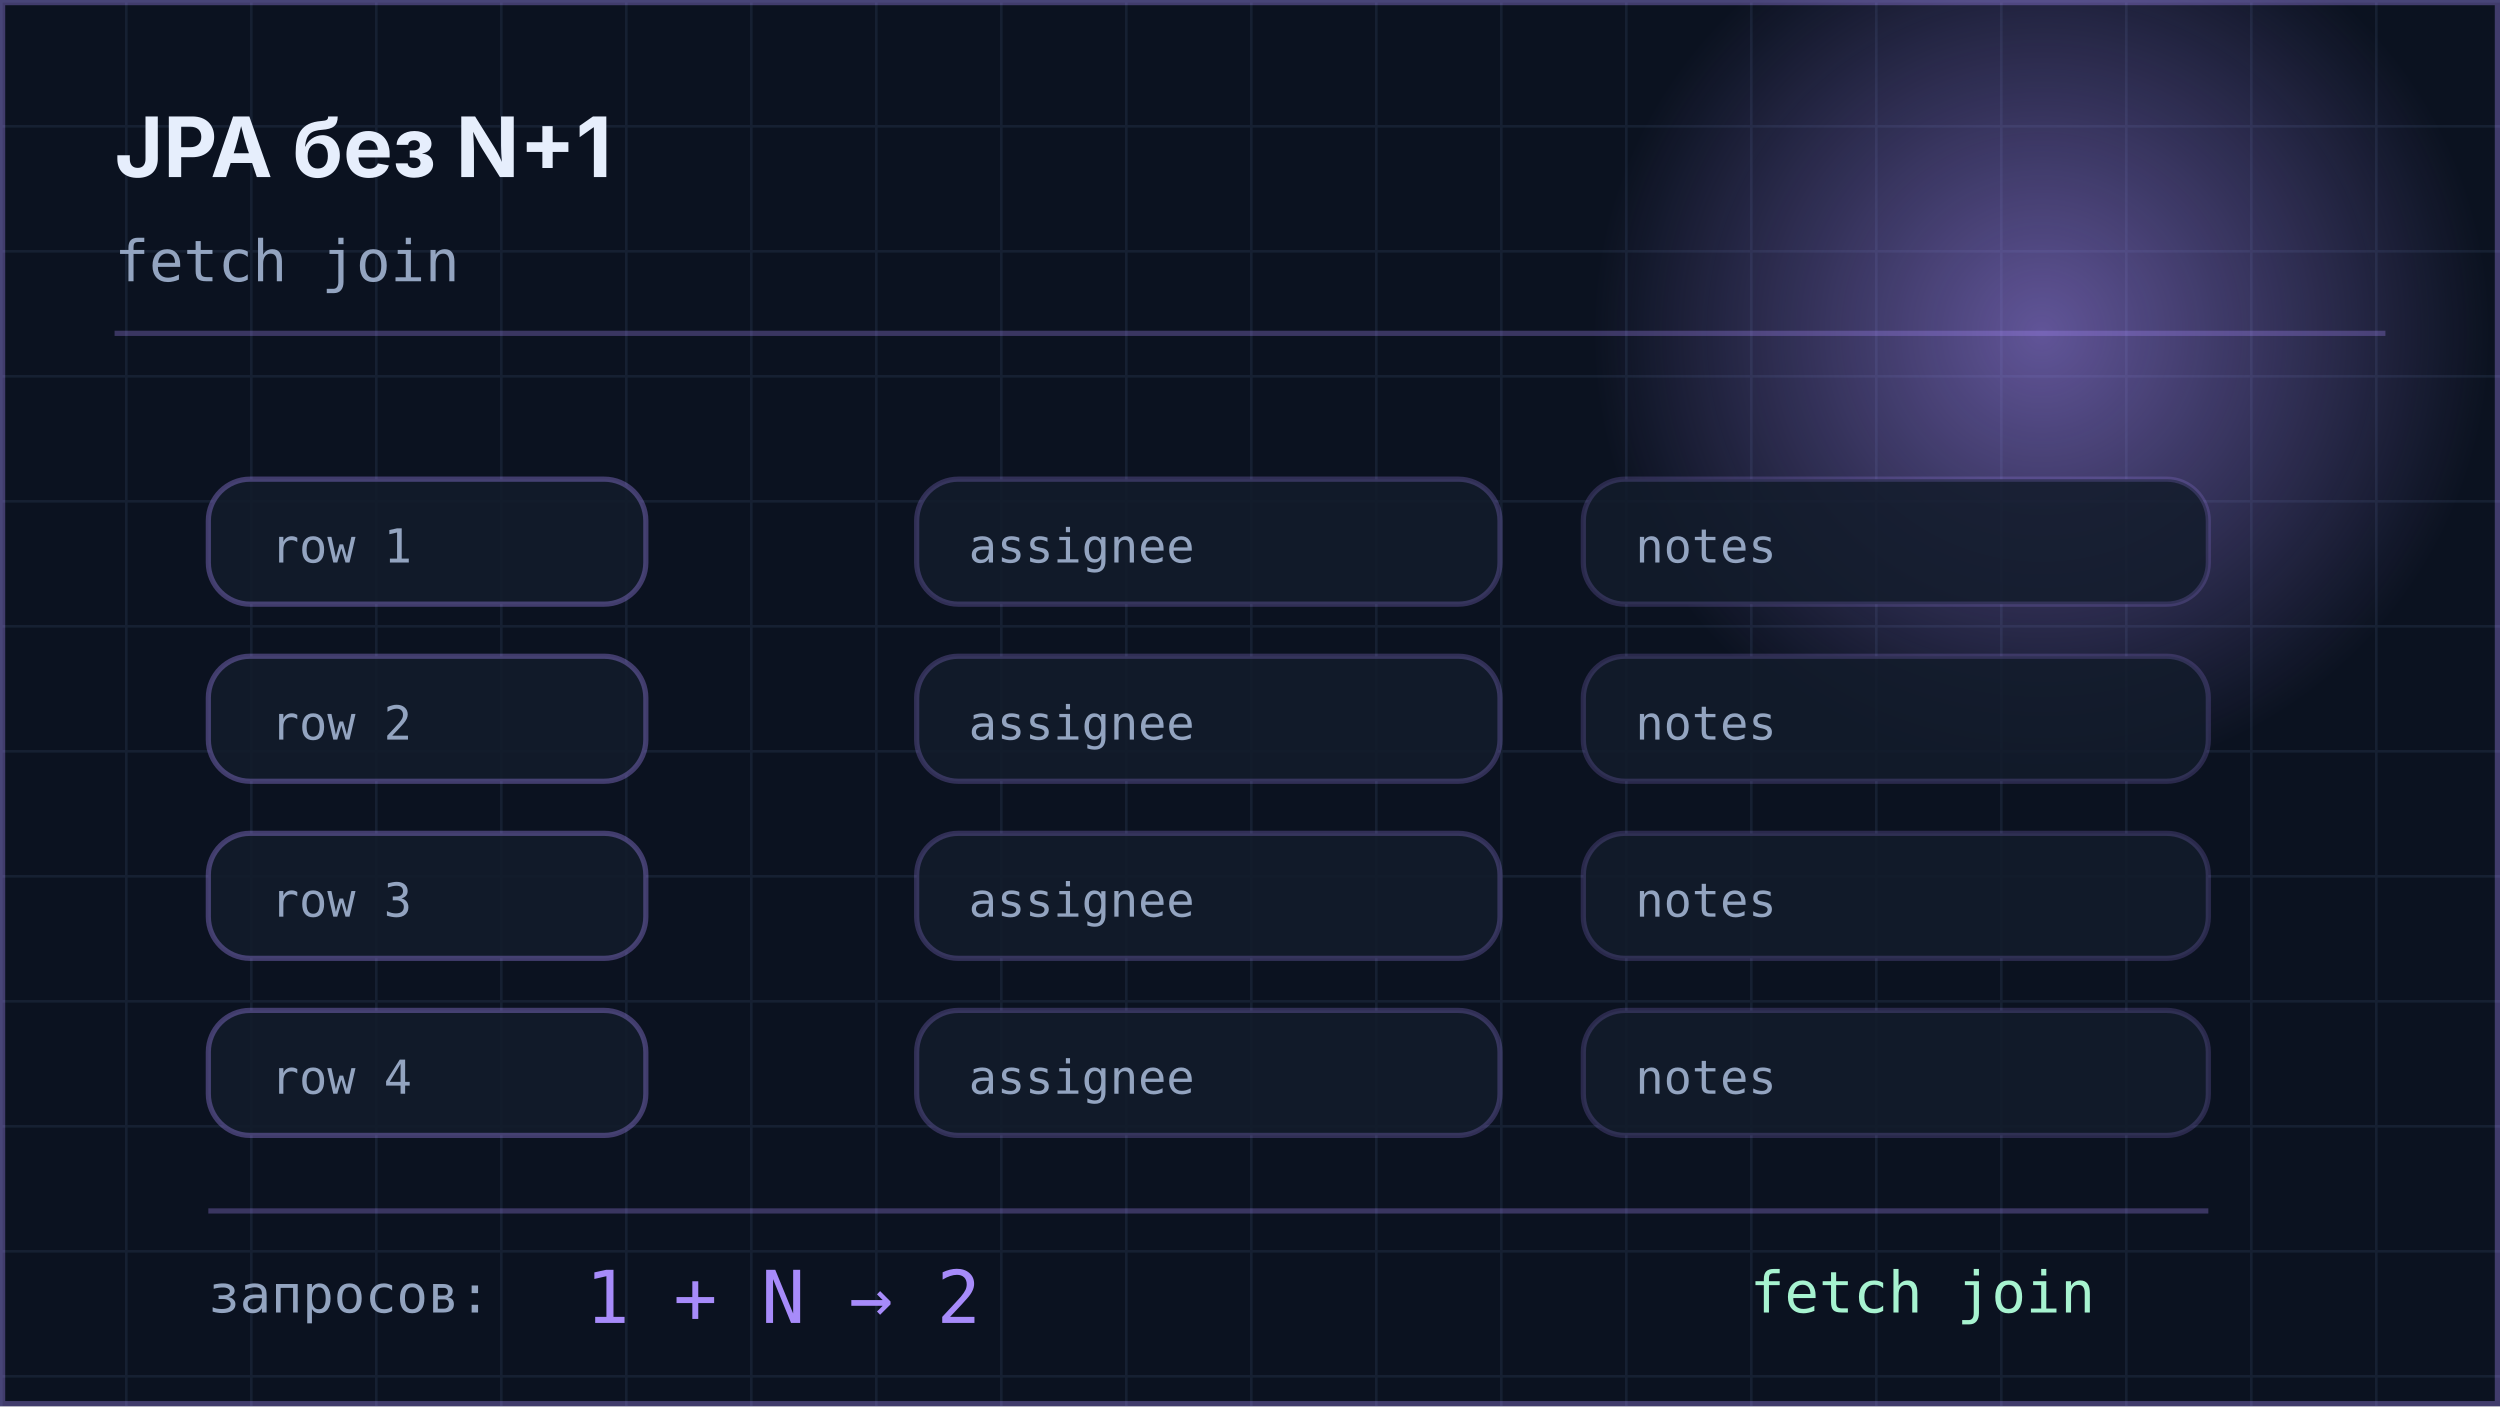
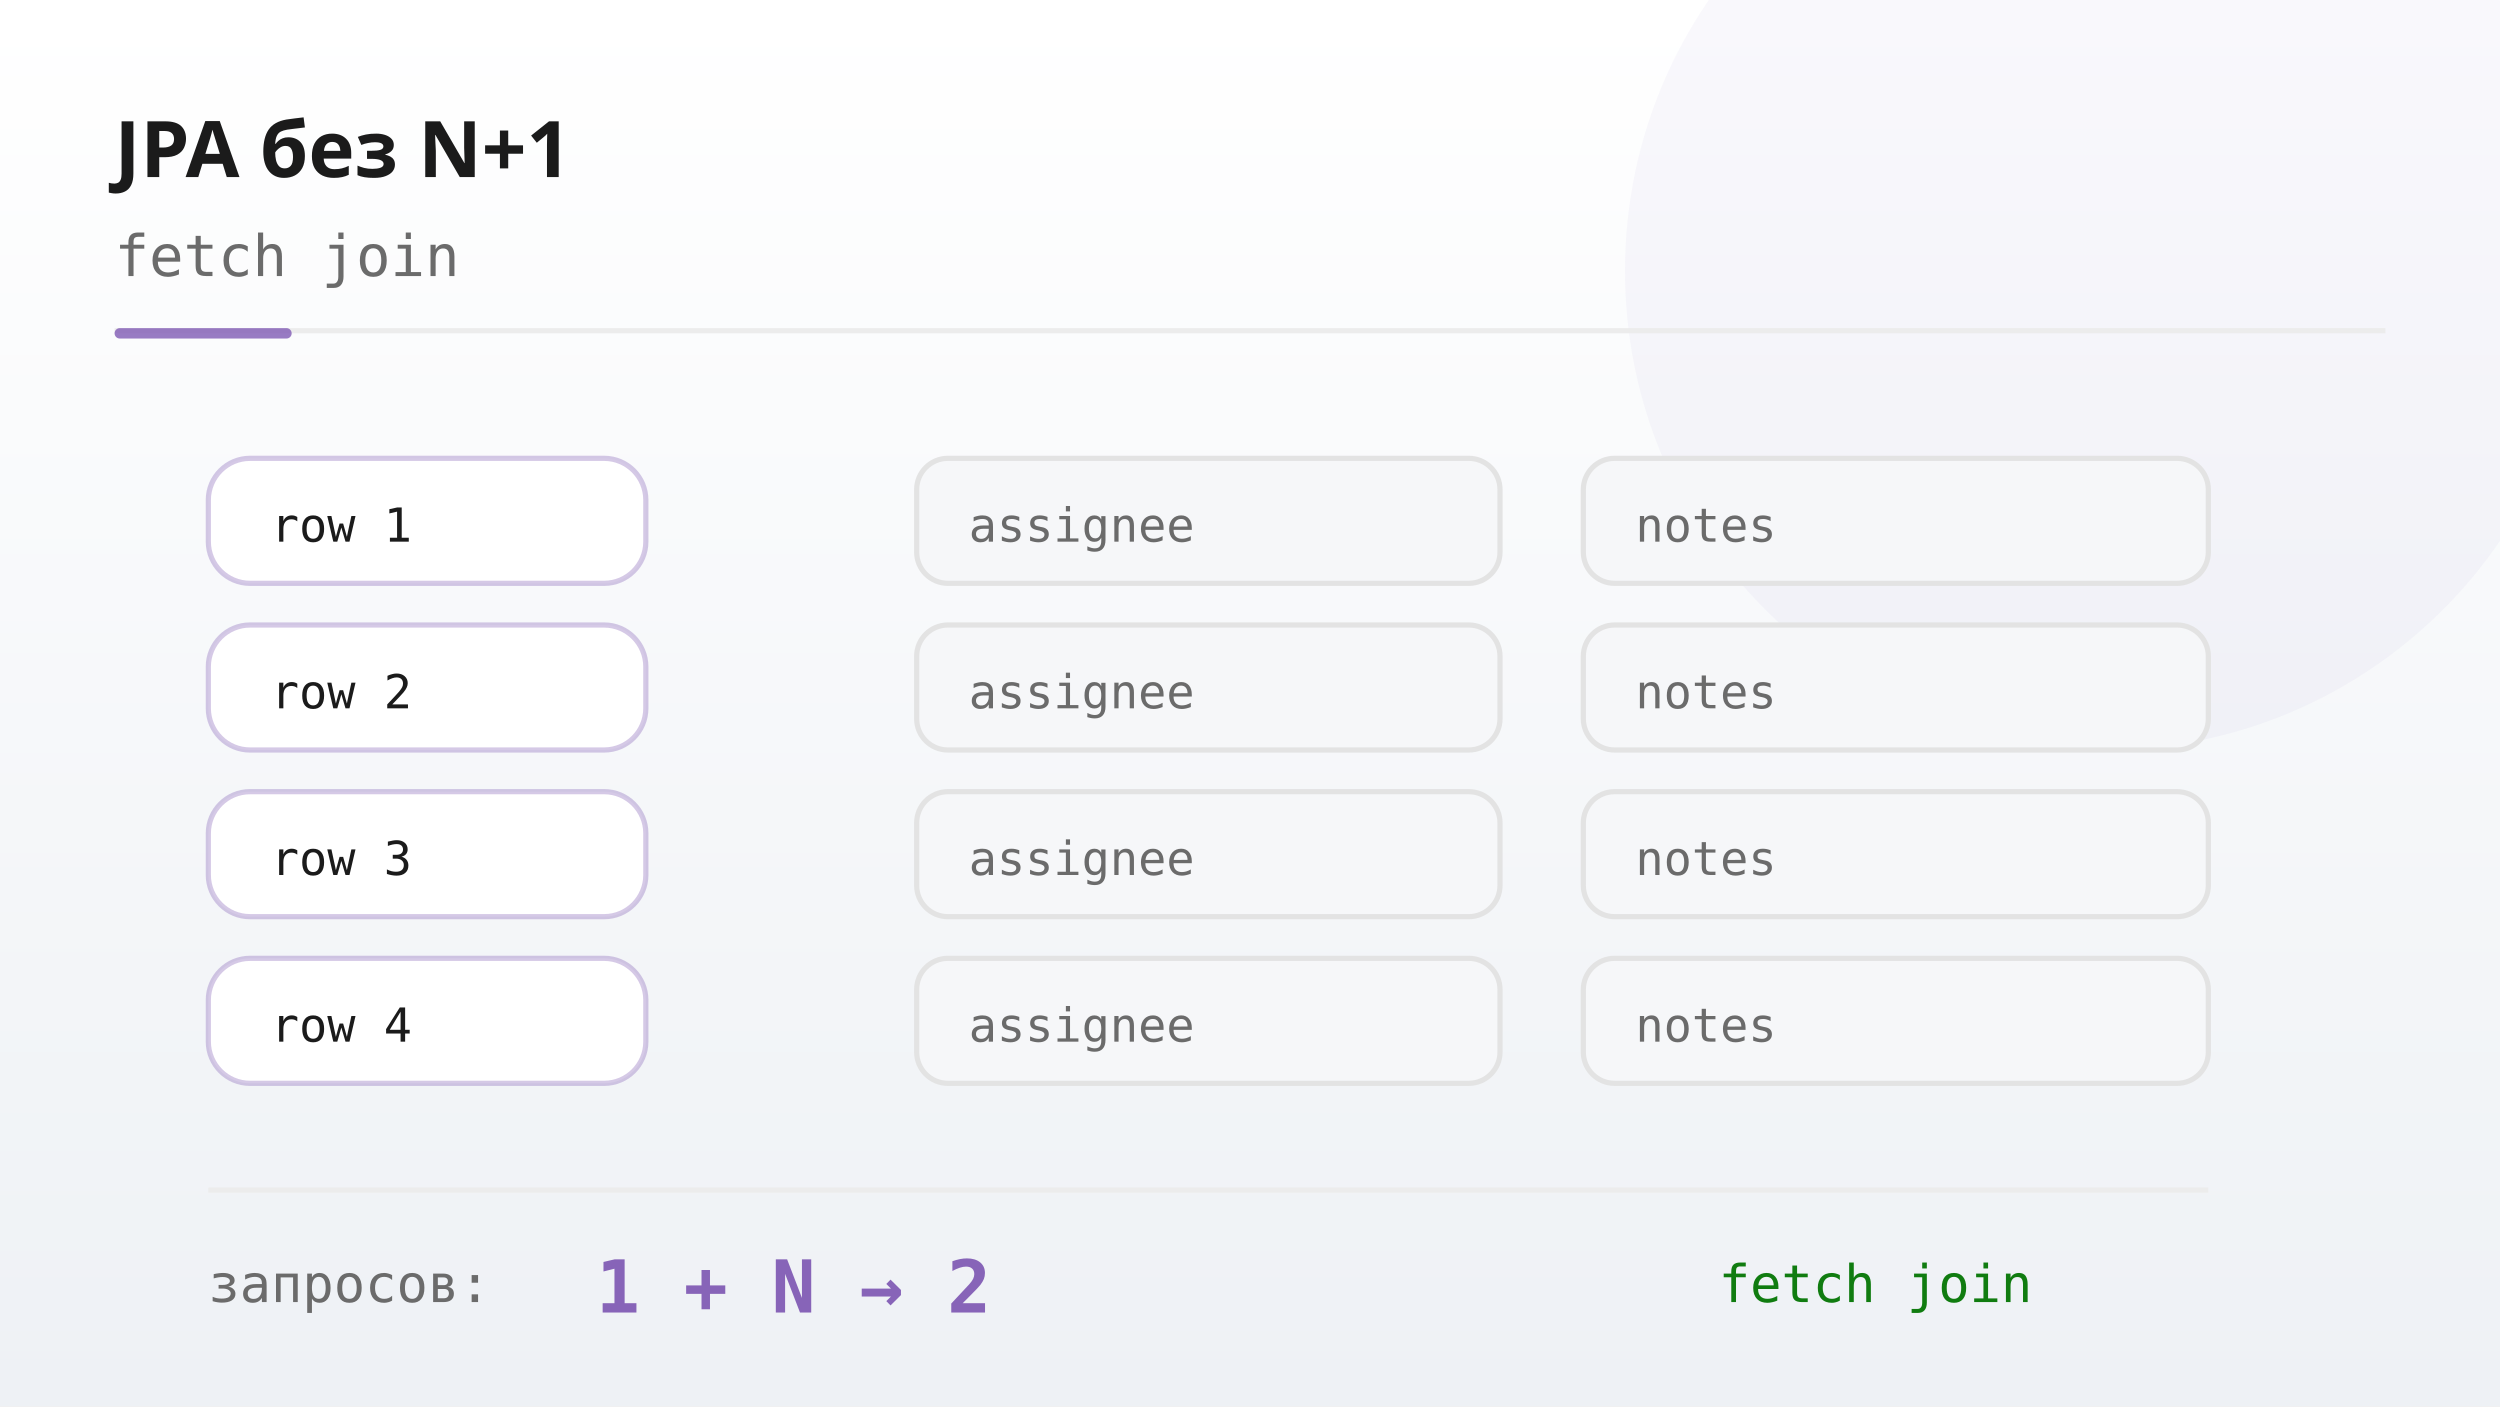
<svg xmlns="http://www.w3.org/2000/svg" viewBox="0 0 480 270" width="480" height="270" role="img" aria-label="JPA без N+1">
  <defs>
-     <pattern id="grid-p2" width="24" height="24" patternUnits="userSpaceOnUse">
-       <path d="M24 0H0V24" fill="none" stroke="rgba(120, 160, 210, 0.10)" stroke-width="1" />
-     </pattern>
-     <radialGradient id="glow-p2" cx="50%" cy="50%" r="50%">
-       <stop offset="0%" stop-color="#a78bfa" stop-opacity="0.55" />
-       <stop offset="100%" stop-color="#a78bfa" stop-opacity="0" />
-     </radialGradient>
+     <linearGradient id="bg-p2" x1="0" y1="0" x2="0" y2="1">
+       <stop offset="0%" stop-color="#ffffff" />
+       <stop offset="100%" stop-color="#eef1f5" />
+     </linearGradient>
    <linearGradient id="line-p2" x1="0" y1="0" x2="1" y2="0">
-       <stop offset="0%" stop-color="#a78bfa" stop-opacity="0.15" />
-       <stop offset="50%" stop-color="#a78bfa" stop-opacity="0.9" />
-       <stop offset="100%" stop-color="#a78bfa" stop-opacity="0.15" />
+       <stop offset="0%" stop-color="#8764b8" stop-opacity="0.2" />
+       <stop offset="50%" stop-color="#8764b8" stop-opacity="0.9" />
+       <stop offset="100%" stop-color="#8764b8" stop-opacity="0.2" />
    </linearGradient>
-     <filter id="blur-p2" x="-40%" y="-40%" width="180%" height="180%">
-       <feGaussianBlur stdDeviation="5" />
+     <filter id="sh-p2" x="-20%" y="-20%" width="140%" height="160%">
+       <feDropShadow dx="0" dy="1" stdDeviation="2" flood-color="#0f172a" flood-opacity="0.10" />
    </filter>
  </defs>
-   <rect width="480" height="270" fill="#0b1220" />
-   <rect width="480" height="270" fill="url(#grid-p2)" />
-   <circle cx="392" cy="64" r="86" fill="url(#glow-p2)">
-     <animate attributeName="r" values="78;92;78" dur="6s" repeatCount="indefinite" />
-   </circle>
-   <rect x="0.5" y="0.5" width="479" height="269" fill="none" stroke="#a78bfa" stroke-opacity="0.35" />
-   <text x="22" y="34" font-family="Inter, 'Segoe UI', sans-serif" font-size="16" font-weight="700" fill="#e6eefc">JPA без N+1</text>
-   <text x="22" y="54" font-family="'Cascadia Code', 'JetBrains Mono', Consolas, monospace" font-size="11" fill="#93a4c0">fetch join</text>
-   <line x1="22" y1="64" x2="458" y2="64" stroke="#a78bfa" stroke-opacity="0.3" />
-   <rect x="40" y="92" width="84" height="24" rx="8" fill="rgba(18, 27, 43, 0.85)" stroke="#a78bfa" stroke-opacity="0.35" />
-   <text x="52" y="108" font-family="'Cascadia Code', 'JetBrains Mono', Consolas, monospace" font-size="9" fill="#93a4c0">row 1</text>
-   <line x1="124" y1="104" x2="176" y2="104" stroke="url(#line-p2)" stroke-width="2">
+   <rect width="480" height="270" fill="url(#bg-p2)" />
+   <circle cx="404" cy="52" r="92" fill="#8764b8" fill-opacity="0.05" />
+   <text x="22" y="34" font-family="'Segoe UI Variable Text', 'Segoe UI', system-ui, sans-serif" font-size="15" font-weight="600" fill="#1b1b1b">JPA без N+1</text>
+   <text x="22" y="53" font-family="'Cascadia Code', 'Cascadia Mono', Consolas, monospace" font-size="11" fill="#6b6b6b">fetch join</text>
+   <rect x="22" y="63" width="436" height="1" fill="#ececec" />
+   <rect x="22" y="63" width="34" height="2" rx="1" fill="#8764b8" fill-opacity="0.85" />
+   <rect x="40" y="88" width="84" height="24" rx="8" fill="#ffffff" stroke="#8764b8" stroke-opacity="0.35" />
+   <text x="52" y="104" font-family="'Cascadia Code', 'Cascadia Mono', Consolas, monospace" font-size="9" font-weight="400" fill="#1b1b1b">row 1</text>
+   <line x1="124" y1="100" x2="176" y2="100" stroke="url(#line-p2)" stroke-width="2">
    <animate attributeName="stroke-opacity" values="0.2;0.9;0.2" dur="1.6s" begin="0.0s" repeatCount="indefinite" />
  </line>
-   <rect x="176" y="92" width="112" height="24" rx="8" fill="rgba(18, 27, 43, 0.85)" stroke="#a78bfa" stroke-opacity="0.25" />
-   <text x="186" y="108" font-family="'Cascadia Code', 'JetBrains Mono', Consolas, monospace" font-size="9" fill="#93a4c0">assignee</text>
-   <rect x="304" y="92" width="120" height="24" rx="8" fill="rgba(18, 27, 43, 0.85)" stroke="#a78bfa" stroke-opacity="0.2" />
-   <text x="314" y="108" font-family="'Cascadia Code', 'JetBrains Mono', Consolas, monospace" font-size="9" fill="#93a4c0">notes</text>
-   <rect x="40" y="126" width="84" height="24" rx="8" fill="rgba(18, 27, 43, 0.85)" stroke="#a78bfa" stroke-opacity="0.35" />
-   <text x="52" y="142" font-family="'Cascadia Code', 'JetBrains Mono', Consolas, monospace" font-size="9" fill="#93a4c0">row 2</text>
-   <line x1="124" y1="138" x2="176" y2="138" stroke="url(#line-p2)" stroke-width="2">
+   <rect x="176" y="88" width="112" height="24" rx="6" fill="#f6f7f9" stroke="#e3e3e3" stroke-opacity="1" />
+   <text x="186" y="104" font-family="'Cascadia Code', 'Cascadia Mono', Consolas, monospace" font-size="9" font-weight="400" fill="#6b6b6b">assignee</text>
+   <rect x="304" y="88" width="120" height="24" rx="6" fill="#f6f7f9" stroke="#e3e3e3" stroke-opacity="1" />
+   <text x="314" y="104" font-family="'Cascadia Code', 'Cascadia Mono', Consolas, monospace" font-size="9" font-weight="400" fill="#6b6b6b">notes</text>
+   <rect x="40" y="120" width="84" height="24" rx="8" fill="#ffffff" stroke="#8764b8" stroke-opacity="0.35" />
+   <text x="52" y="136" font-family="'Cascadia Code', 'Cascadia Mono', Consolas, monospace" font-size="9" font-weight="400" fill="#1b1b1b">row 2</text>
+   <line x1="124" y1="132" x2="176" y2="132" stroke="url(#line-p2)" stroke-width="2">
    <animate attributeName="stroke-opacity" values="0.2;0.9;0.2" dur="1.6s" begin="0.15s" repeatCount="indefinite" />
  </line>
-   <rect x="176" y="126" width="112" height="24" rx="8" fill="rgba(18, 27, 43, 0.85)" stroke="#a78bfa" stroke-opacity="0.25" />
-   <text x="186" y="142" font-family="'Cascadia Code', 'JetBrains Mono', Consolas, monospace" font-size="9" fill="#93a4c0">assignee</text>
-   <rect x="304" y="126" width="120" height="24" rx="8" fill="rgba(18, 27, 43, 0.85)" stroke="#a78bfa" stroke-opacity="0.2" />
-   <text x="314" y="142" font-family="'Cascadia Code', 'JetBrains Mono', Consolas, monospace" font-size="9" fill="#93a4c0">notes</text>
-   <rect x="40" y="160" width="84" height="24" rx="8" fill="rgba(18, 27, 43, 0.85)" stroke="#a78bfa" stroke-opacity="0.35" />
-   <text x="52" y="176" font-family="'Cascadia Code', 'JetBrains Mono', Consolas, monospace" font-size="9" fill="#93a4c0">row 3</text>
-   <line x1="124" y1="172" x2="176" y2="172" stroke="url(#line-p2)" stroke-width="2">
+   <rect x="176" y="120" width="112" height="24" rx="6" fill="#f6f7f9" stroke="#e3e3e3" stroke-opacity="1" />
+   <text x="186" y="136" font-family="'Cascadia Code', 'Cascadia Mono', Consolas, monospace" font-size="9" font-weight="400" fill="#6b6b6b">assignee</text>
+   <rect x="304" y="120" width="120" height="24" rx="6" fill="#f6f7f9" stroke="#e3e3e3" stroke-opacity="1" />
+   <text x="314" y="136" font-family="'Cascadia Code', 'Cascadia Mono', Consolas, monospace" font-size="9" font-weight="400" fill="#6b6b6b">notes</text>
+   <rect x="40" y="152" width="84" height="24" rx="8" fill="#ffffff" stroke="#8764b8" stroke-opacity="0.35" />
+   <text x="52" y="168" font-family="'Cascadia Code', 'Cascadia Mono', Consolas, monospace" font-size="9" font-weight="400" fill="#1b1b1b">row 3</text>
+   <line x1="124" y1="164" x2="176" y2="164" stroke="url(#line-p2)" stroke-width="2">
    <animate attributeName="stroke-opacity" values="0.2;0.9;0.2" dur="1.6s" begin="0.3s" repeatCount="indefinite" />
  </line>
-   <rect x="176" y="160" width="112" height="24" rx="8" fill="rgba(18, 27, 43, 0.85)" stroke="#a78bfa" stroke-opacity="0.25" />
-   <text x="186" y="176" font-family="'Cascadia Code', 'JetBrains Mono', Consolas, monospace" font-size="9" fill="#93a4c0">assignee</text>
-   <rect x="304" y="160" width="120" height="24" rx="8" fill="rgba(18, 27, 43, 0.85)" stroke="#a78bfa" stroke-opacity="0.2" />
-   <text x="314" y="176" font-family="'Cascadia Code', 'JetBrains Mono', Consolas, monospace" font-size="9" fill="#93a4c0">notes</text>
-   <rect x="40" y="194" width="84" height="24" rx="8" fill="rgba(18, 27, 43, 0.85)" stroke="#a78bfa" stroke-opacity="0.35" />
-   <text x="52" y="210" font-family="'Cascadia Code', 'JetBrains Mono', Consolas, monospace" font-size="9" fill="#93a4c0">row 4</text>
-   <line x1="124" y1="206" x2="176" y2="206" stroke="url(#line-p2)" stroke-width="2">
+   <rect x="176" y="152" width="112" height="24" rx="6" fill="#f6f7f9" stroke="#e3e3e3" stroke-opacity="1" />
+   <text x="186" y="168" font-family="'Cascadia Code', 'Cascadia Mono', Consolas, monospace" font-size="9" font-weight="400" fill="#6b6b6b">assignee</text>
+   <rect x="304" y="152" width="120" height="24" rx="6" fill="#f6f7f9" stroke="#e3e3e3" stroke-opacity="1" />
+   <text x="314" y="168" font-family="'Cascadia Code', 'Cascadia Mono', Consolas, monospace" font-size="9" font-weight="400" fill="#6b6b6b">notes</text>
+   <rect x="40" y="184" width="84" height="24" rx="8" fill="#ffffff" stroke="#8764b8" stroke-opacity="0.35" />
+   <text x="52" y="200" font-family="'Cascadia Code', 'Cascadia Mono', Consolas, monospace" font-size="9" font-weight="400" fill="#1b1b1b">row 4</text>
+   <line x1="124" y1="196" x2="176" y2="196" stroke="url(#line-p2)" stroke-width="2">
    <animate attributeName="stroke-opacity" values="0.2;0.9;0.2" dur="1.6s" begin="0.45s" repeatCount="indefinite" />
  </line>
-   <rect x="176" y="194" width="112" height="24" rx="8" fill="rgba(18, 27, 43, 0.85)" stroke="#a78bfa" stroke-opacity="0.25" />
-   <text x="186" y="210" font-family="'Cascadia Code', 'JetBrains Mono', Consolas, monospace" font-size="9" fill="#93a4c0">assignee</text>
-   <rect x="304" y="194" width="120" height="24" rx="8" fill="rgba(18, 27, 43, 0.85)" stroke="#a78bfa" stroke-opacity="0.2" />
-   <text x="314" y="210" font-family="'Cascadia Code', 'JetBrains Mono', Consolas, monospace" font-size="9" fill="#93a4c0">notes</text>
-   <rect x="40" y="232" width="384" height="1" fill="#a78bfa" fill-opacity="0.3" />
-   <text x="40" y="252" font-family="'Cascadia Code', 'JetBrains Mono', Consolas, monospace" font-size="10" fill="#93a4c0">запросов:</text>
-   <text x="104" y="254" font-family="'Cascadia Code', 'JetBrains Mono', Consolas, monospace" font-size="14" fill="#a78bfa">
-     <animate attributeName="opacity" values="1;0.35;1" dur="2.4s" repeatCount="indefinite" />
+   <rect x="176" y="184" width="112" height="24" rx="6" fill="#f6f7f9" stroke="#e3e3e3" stroke-opacity="1" />
+   <text x="186" y="200" font-family="'Cascadia Code', 'Cascadia Mono', Consolas, monospace" font-size="9" font-weight="400" fill="#6b6b6b">assignee</text>
+   <rect x="304" y="184" width="120" height="24" rx="6" fill="#f6f7f9" stroke="#e3e3e3" stroke-opacity="1" />
+   <text x="314" y="200" font-family="'Cascadia Code', 'Cascadia Mono', Consolas, monospace" font-size="9" font-weight="400" fill="#6b6b6b">notes</text>
+   <rect x="40" y="228" width="384" height="1" fill="#ececec" />
+   <text x="40" y="250" font-family="'Cascadia Code', 'Cascadia Mono', Consolas, monospace" font-size="10" font-weight="400" fill="#6b6b6b">запросов:</text>
+   <text x="106" y="252" font-family="'Cascadia Code', 'Cascadia Mono', Consolas, monospace" font-size="14" font-weight="600" fill="#8764b8">
+     <animate attributeName="opacity" values="1;0.4;1" dur="2.4s" repeatCount="indefinite" />
    1 + N → 2
  </text>
-   <text x="336" y="252" font-family="'Cascadia Code', 'JetBrains Mono', Consolas, monospace" font-size="11" fill="#a7f3d0">fetch join</text>
+   <text x="330" y="250" font-family="'Cascadia Code', 'Cascadia Mono', Consolas, monospace" font-size="10" font-weight="400" fill="#107c10">fetch join</text>
</svg>
